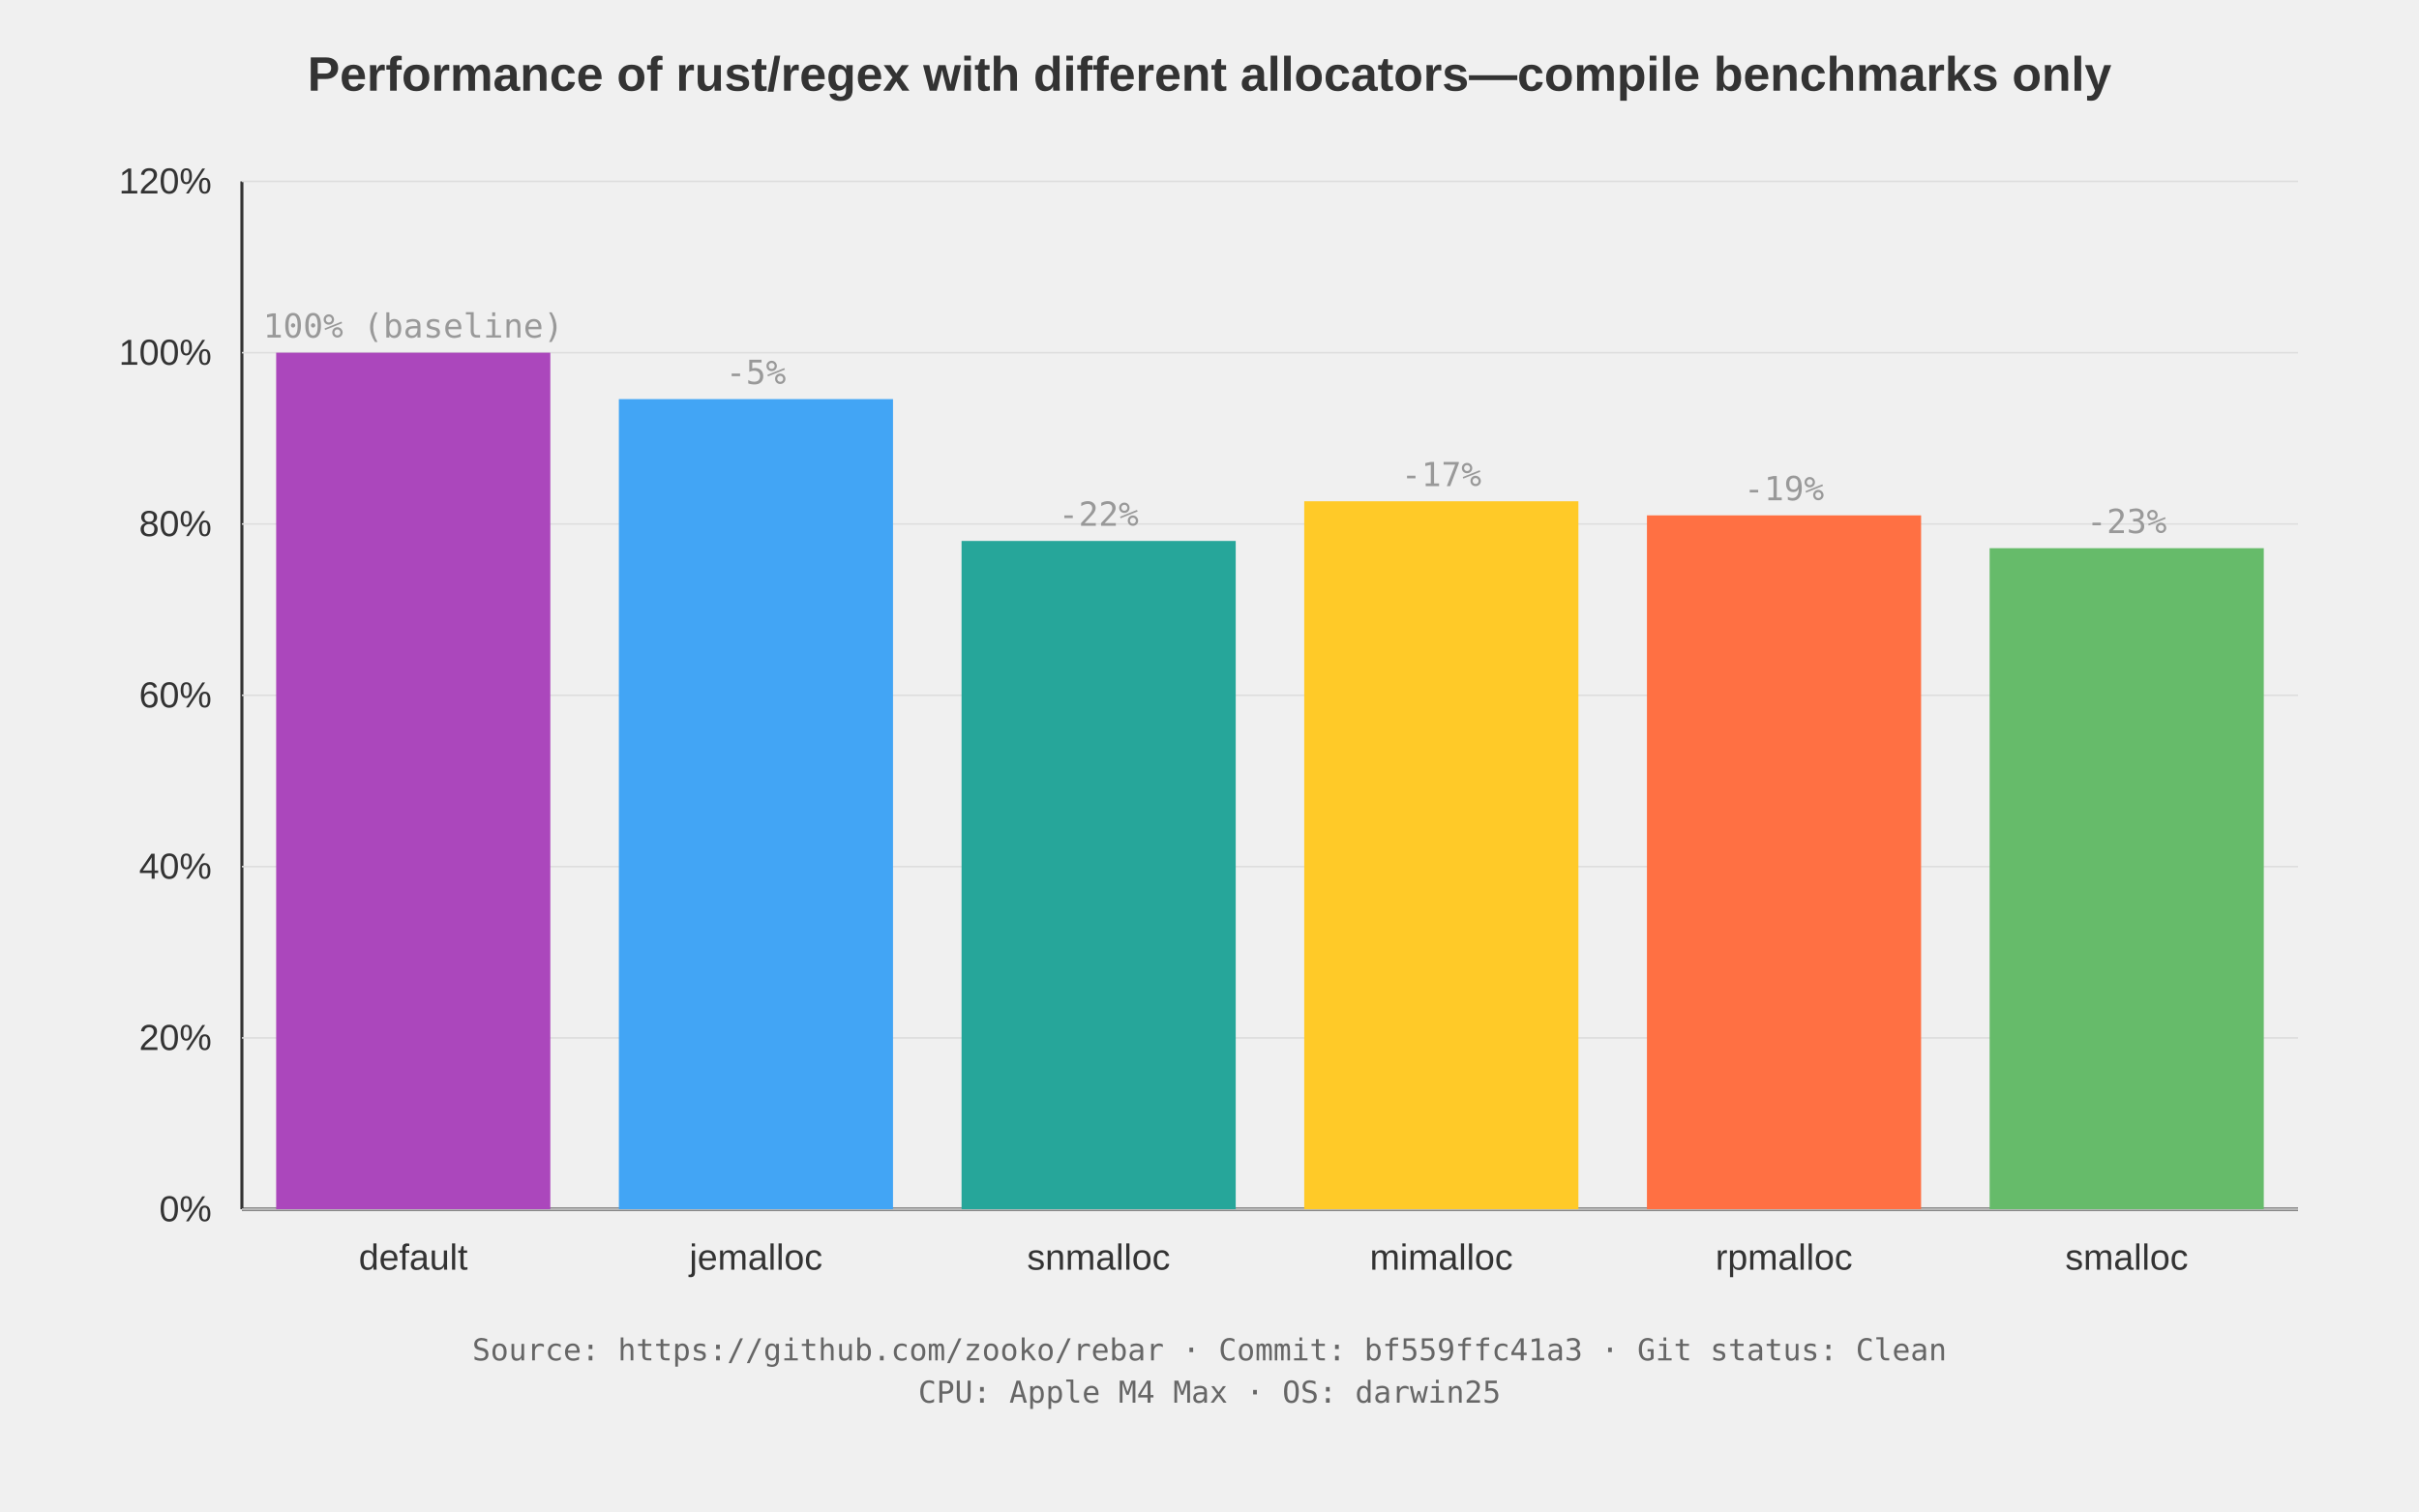
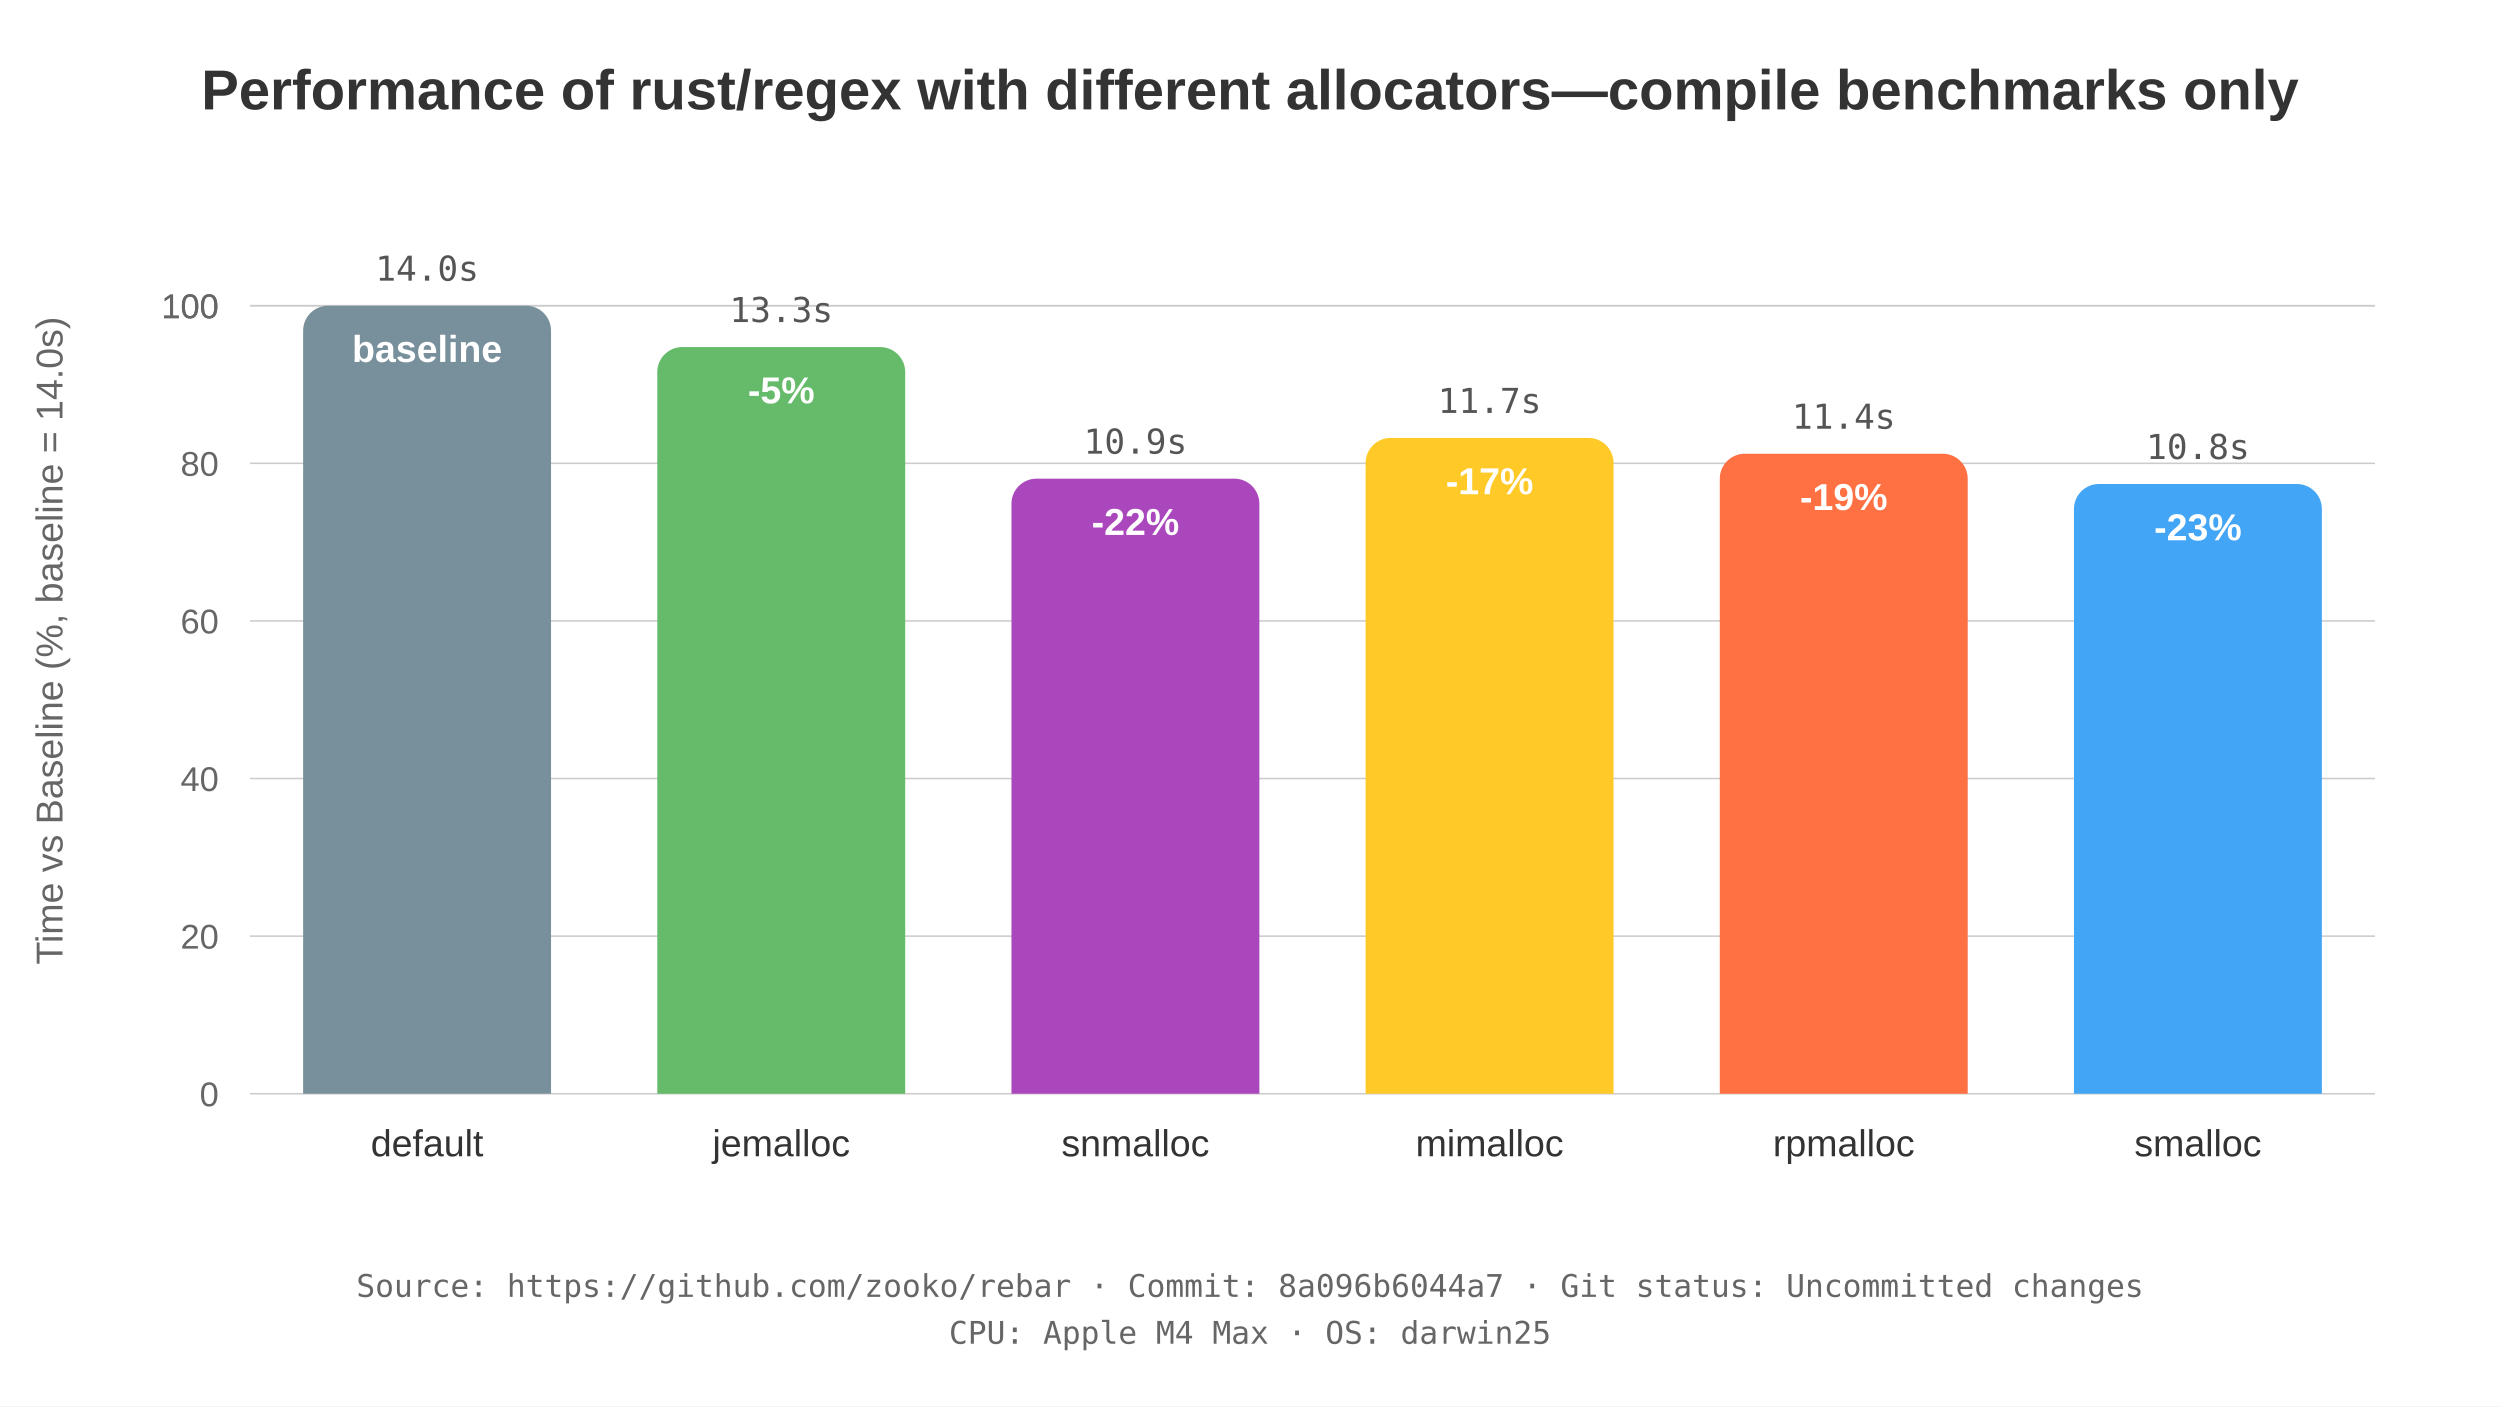
- <svg xmlns="http://www.w3.org/2000/svg" viewBox="0 0 800 500">
+ <svg xmlns="http://www.w3.org/2000/svg" viewBox="0 0 800 450" width="800" height="450">
+   <rect width="800" height="450" fill="white" />
  <style>
-     .bar { stroke: none; }
-     .axis { stroke: #333; stroke-width: 1; }
-     .grid { stroke: #ddd; stroke-width: 0.5; }
-     .label { font-family: -apple-system, BlinkMacSystemFont, "Segoe UI", Arial, sans-serif; font-size: 12px; fill: #333; }
-     .value { font-family: monospace; font-size: 11px; fill: #999; }
-     .title { font-family: -apple-system, BlinkMacSystemFont, "Segoe UI", Arial, sans-serif; font-size: 16px; font-weight: 600; fill: #333; }
-     .metadata { font-family: monospace; font-size: 10px; fill: #666; }
+     .title { font-family: Arial, Helvetica, sans-serif; font-size: 18px; font-weight: bold; fill: #333333; }
+     .axis-label { font-family: Arial, Helvetica, sans-serif; font-size: 12px; fill: #666666; }
+     .tick-label { font-family: Arial, Helvetica, sans-serif; font-size: 11px; fill: #666666; }
+     .bar-label-name { font-family: Arial, Helvetica, sans-serif; font-size: 12px; fill: #333333; }
+     .bar-label-value { font-family: monospace; font-size: 11px; fill: #555555; }
+     .bar-label-pct { font-family: Arial, Helvetica, sans-serif; font-size: 12px; font-weight: bold; fill: white; }
+     .metadata { font-family: monospace; font-size: 10px; fill: #666666; }
+     .grid-line { stroke: #cccccc; stroke-width: 0.5; }
  </style>
-   <text x="400.0" y="30" class="title" text-anchor="middle">Performance of rust/regex with different allocators—compile benchmarks only</text>
-   <line x1="80" y1="60" x2="80" y2="400" class="axis" />
-   <line x1="80" y1="400" x2="760" y2="400" class="axis" />
-   <line x1="80" y1="400.0" x2="760" y2="400.0" class="grid" />
-   <text x="70" y="404.0" class="label" text-anchor="end">0%</text>
-   <line x1="80" y1="343.333" x2="760" y2="343.333" class="grid" />
-   <text x="70" y="347.333" class="label" text-anchor="end">20%</text>
-   <line x1="80" y1="286.667" x2="760" y2="286.667" class="grid" />
-   <text x="70" y="290.667" class="label" text-anchor="end">40%</text>
-   <line x1="80" y1="230.0" x2="760" y2="230.0" class="grid" />
-   <text x="70" y="234.0" class="label" text-anchor="end">60%</text>
-   <line x1="80" y1="173.333" x2="760" y2="173.333" class="grid" />
-   <text x="70" y="177.333" class="label" text-anchor="end">80%</text>
-   <line x1="80" y1="116.667" x2="760" y2="116.667" class="grid" />
-   <text x="70" y="120.667" class="label" text-anchor="end">100%</text>
-   <line x1="80" y1="60.0" x2="760" y2="60.0" class="grid" />
-   <text x="70" y="64.0" class="label" text-anchor="end">120%</text>
-   <rect x="91.333" y="116.667" width="90.667" height="283.333" class="bar" fill="#ab47bc" />
-   <text x="136.667" y="111.667" class="value" text-anchor="middle">100% (baseline)</text>
-   <text x="136.667" y="420" class="label" text-anchor="middle">default</text>
-   <rect x="204.667" y="132.021" width="90.667" height="267.979" class="bar" fill="#42a5f5" />
-   <text x="250.0" y="127.021" class="value" text-anchor="middle">-5%</text>
-   <text x="250.0" y="420" class="label" text-anchor="middle">jemalloc</text>
-   <rect x="318" y="178.943" width="90.667" height="221.057" class="bar" fill="#26a69a" />
-   <text x="363.333" y="173.943" class="value" text-anchor="middle">-22%</text>
-   <text x="363.333" y="420" class="label" text-anchor="middle">snmalloc</text>
-   <rect x="431.333" y="165.818" width="90.667" height="234.182" class="bar" fill="#ffca28" />
-   <text x="476.667" y="160.818" class="value" text-anchor="middle">-17%</text>
-   <text x="476.667" y="420" class="label" text-anchor="middle">mimalloc</text>
-   <rect x="544.667" y="170.479" width="90.667" height="229.521" class="bar" fill="#ff7043" />
-   <text x="590.0" y="165.479" class="value" text-anchor="middle">-19%</text>
-   <text x="590.0" y="420" class="label" text-anchor="middle">rpmalloc</text>
-   <rect x="658.0" y="181.337" width="90.667" height="218.663" class="bar" fill="#66bb6a" />
-   <text x="703.333" y="176.337" class="value" text-anchor="middle">-23%</text>
-   <text x="703.333" y="420" class="label" text-anchor="middle">smalloc</text>
-   <text x="400.0" y="450" class="metadata" text-anchor="middle">Source: https://github.com/zooko/rebar · Commit: bf559ffc41a3 · Git status: Clean</text>
-   <text x="400.0" y="464" class="metadata" text-anchor="middle">CPU: Apple M4 Max · OS: darwin25</text>
+   <text x="400.0" y="35" class="title" text-anchor="middle">Performance of rust/regex with different allocators—compile benchmarks only</text>
+   <text x="20" y="205.0" class="axis-label" text-anchor="middle" transform="rotate(-90 20 205.0)">Time vs Baseline (%, baseline = 14.0s)</text>
+   <line x1="80" y1="350.0" x2="760" y2="350.0" class="grid-line" />
+   <text x="70" y="354.0" class="tick-label" text-anchor="end">0</text>
+   <line x1="80" y1="299.565" x2="760" y2="299.565" class="grid-line" />
+   <text x="70" y="303.565" class="tick-label" text-anchor="end">20</text>
+   <line x1="80" y1="249.13" x2="760" y2="249.13" class="grid-line" />
+   <text x="70" y="253.13" class="tick-label" text-anchor="end">40</text>
+   <line x1="80" y1="198.696" x2="760" y2="198.696" class="grid-line" />
+   <text x="70" y="202.696" class="tick-label" text-anchor="end">60</text>
+   <line x1="80" y1="148.261" x2="760" y2="148.261" class="grid-line" />
+   <text x="70" y="152.261" class="tick-label" text-anchor="end">80</text>
+   <line x1="80" y1="97.826" x2="760" y2="97.826" class="grid-line" />
+   <text x="70" y="101.826" class="tick-label" text-anchor="end">100</text>
+   <line x1="80" y1="97.826" x2="760" y2="97.826" class="grid-line" />
+   <text x="70" y="101.826" class="tick-label" text-anchor="end">100</text>
+   <path d="M 97.0 350.0 L 176.333 350.0 L 176.333 105.826 A 8 8 0 0 0 168.333 97.826 L 105.0 97.826 A 8 8 0 0 0 97.0 105.826 Z" fill="#78909c" />
+   <text x="136.667" y="370" class="bar-label-name" text-anchor="middle">default</text>
+   <text x="136.667" y="89.826" class="bar-label-value" text-anchor="middle">14.0s</text>
+   <text x="136.667" y="115.826" class="bar-label-pct" text-anchor="middle">baseline</text>
+   <path d="M 210.333 350.0 L 289.667 350.0 L 289.667 119.059 A 8 8 0 0 0 281.667 111.059 L 218.333 111.059 A 8 8 0 0 0 210.333 119.059 Z" fill="#66bb6a" />
+   <text x="250" y="370" class="bar-label-name" text-anchor="middle">jemalloc</text>
+   <text x="250" y="103.059" class="bar-label-value" text-anchor="middle">13.3s</text>
+   <text x="250" y="129.059" class="bar-label-pct" text-anchor="middle">-5%</text>
+   <path d="M 323.667 350.0 L 403 350.0 L 403 161.175 A 8 8 0 0 0 395 153.175 L 331.667 153.175 A 8 8 0 0 0 323.667 161.175 Z" fill="#ab47bc" />
+   <text x="363.333" y="370" class="bar-label-name" text-anchor="middle">snmalloc</text>
+   <text x="363.333" y="145.175" class="bar-label-value" text-anchor="middle">10.9s</text>
+   <text x="363.333" y="171.175" class="bar-label-pct" text-anchor="middle">-22%</text>
+   <path d="M 437.0 350.0 L 516.333 350.0 L 516.333 148.138 A 8 8 0 0 0 508.333 140.138 L 445.0 140.138 A 8 8 0 0 0 437.0 148.138 Z" fill="#ffca28" />
+   <text x="476.667" y="370" class="bar-label-name" text-anchor="middle">mimalloc</text>
+   <text x="476.667" y="132.138" class="bar-label-value" text-anchor="middle">11.7s</text>
+   <text x="476.667" y="158.138" class="bar-label-pct" text-anchor="middle">-17%</text>
+   <path d="M 550.333 350.0 L 629.667 350.0 L 629.667 153.191 A 8 8 0 0 0 621.667 145.191 L 558.333 145.191 A 8 8 0 0 0 550.333 153.191 Z" fill="#ff7043" />
+   <text x="590" y="370" class="bar-label-name" text-anchor="middle">rpmalloc</text>
+   <text x="590" y="137.191" class="bar-label-value" text-anchor="middle">11.4s</text>
+   <text x="590" y="163.191" class="bar-label-pct" text-anchor="middle">-19%</text>
+   <path d="M 663.667 350.0 L 743.0 350.0 L 743.0 162.88 A 8 8 0 0 0 735.0 154.88 L 671.667 154.88 A 8 8 0 0 0 663.667 162.88 Z" fill="#42a5f5" />
+   <text x="703.333" y="370" class="bar-label-name" text-anchor="middle">smalloc</text>
+   <text x="703.333" y="146.88" class="bar-label-value" text-anchor="middle">10.8s</text>
+   <text x="703.333" y="172.88" class="bar-label-pct" text-anchor="middle">-23%</text>
+   <text x="400.0" y="415" class="metadata" text-anchor="middle">Source: https://github.com/zooko/rebar · Commit: 8a096b6044a7 · Git status: Uncommitted changes</text>
+   <text x="400.0" y="430" class="metadata" text-anchor="middle">CPU: Apple M4 Max · OS: darwin25</text>
</svg>
